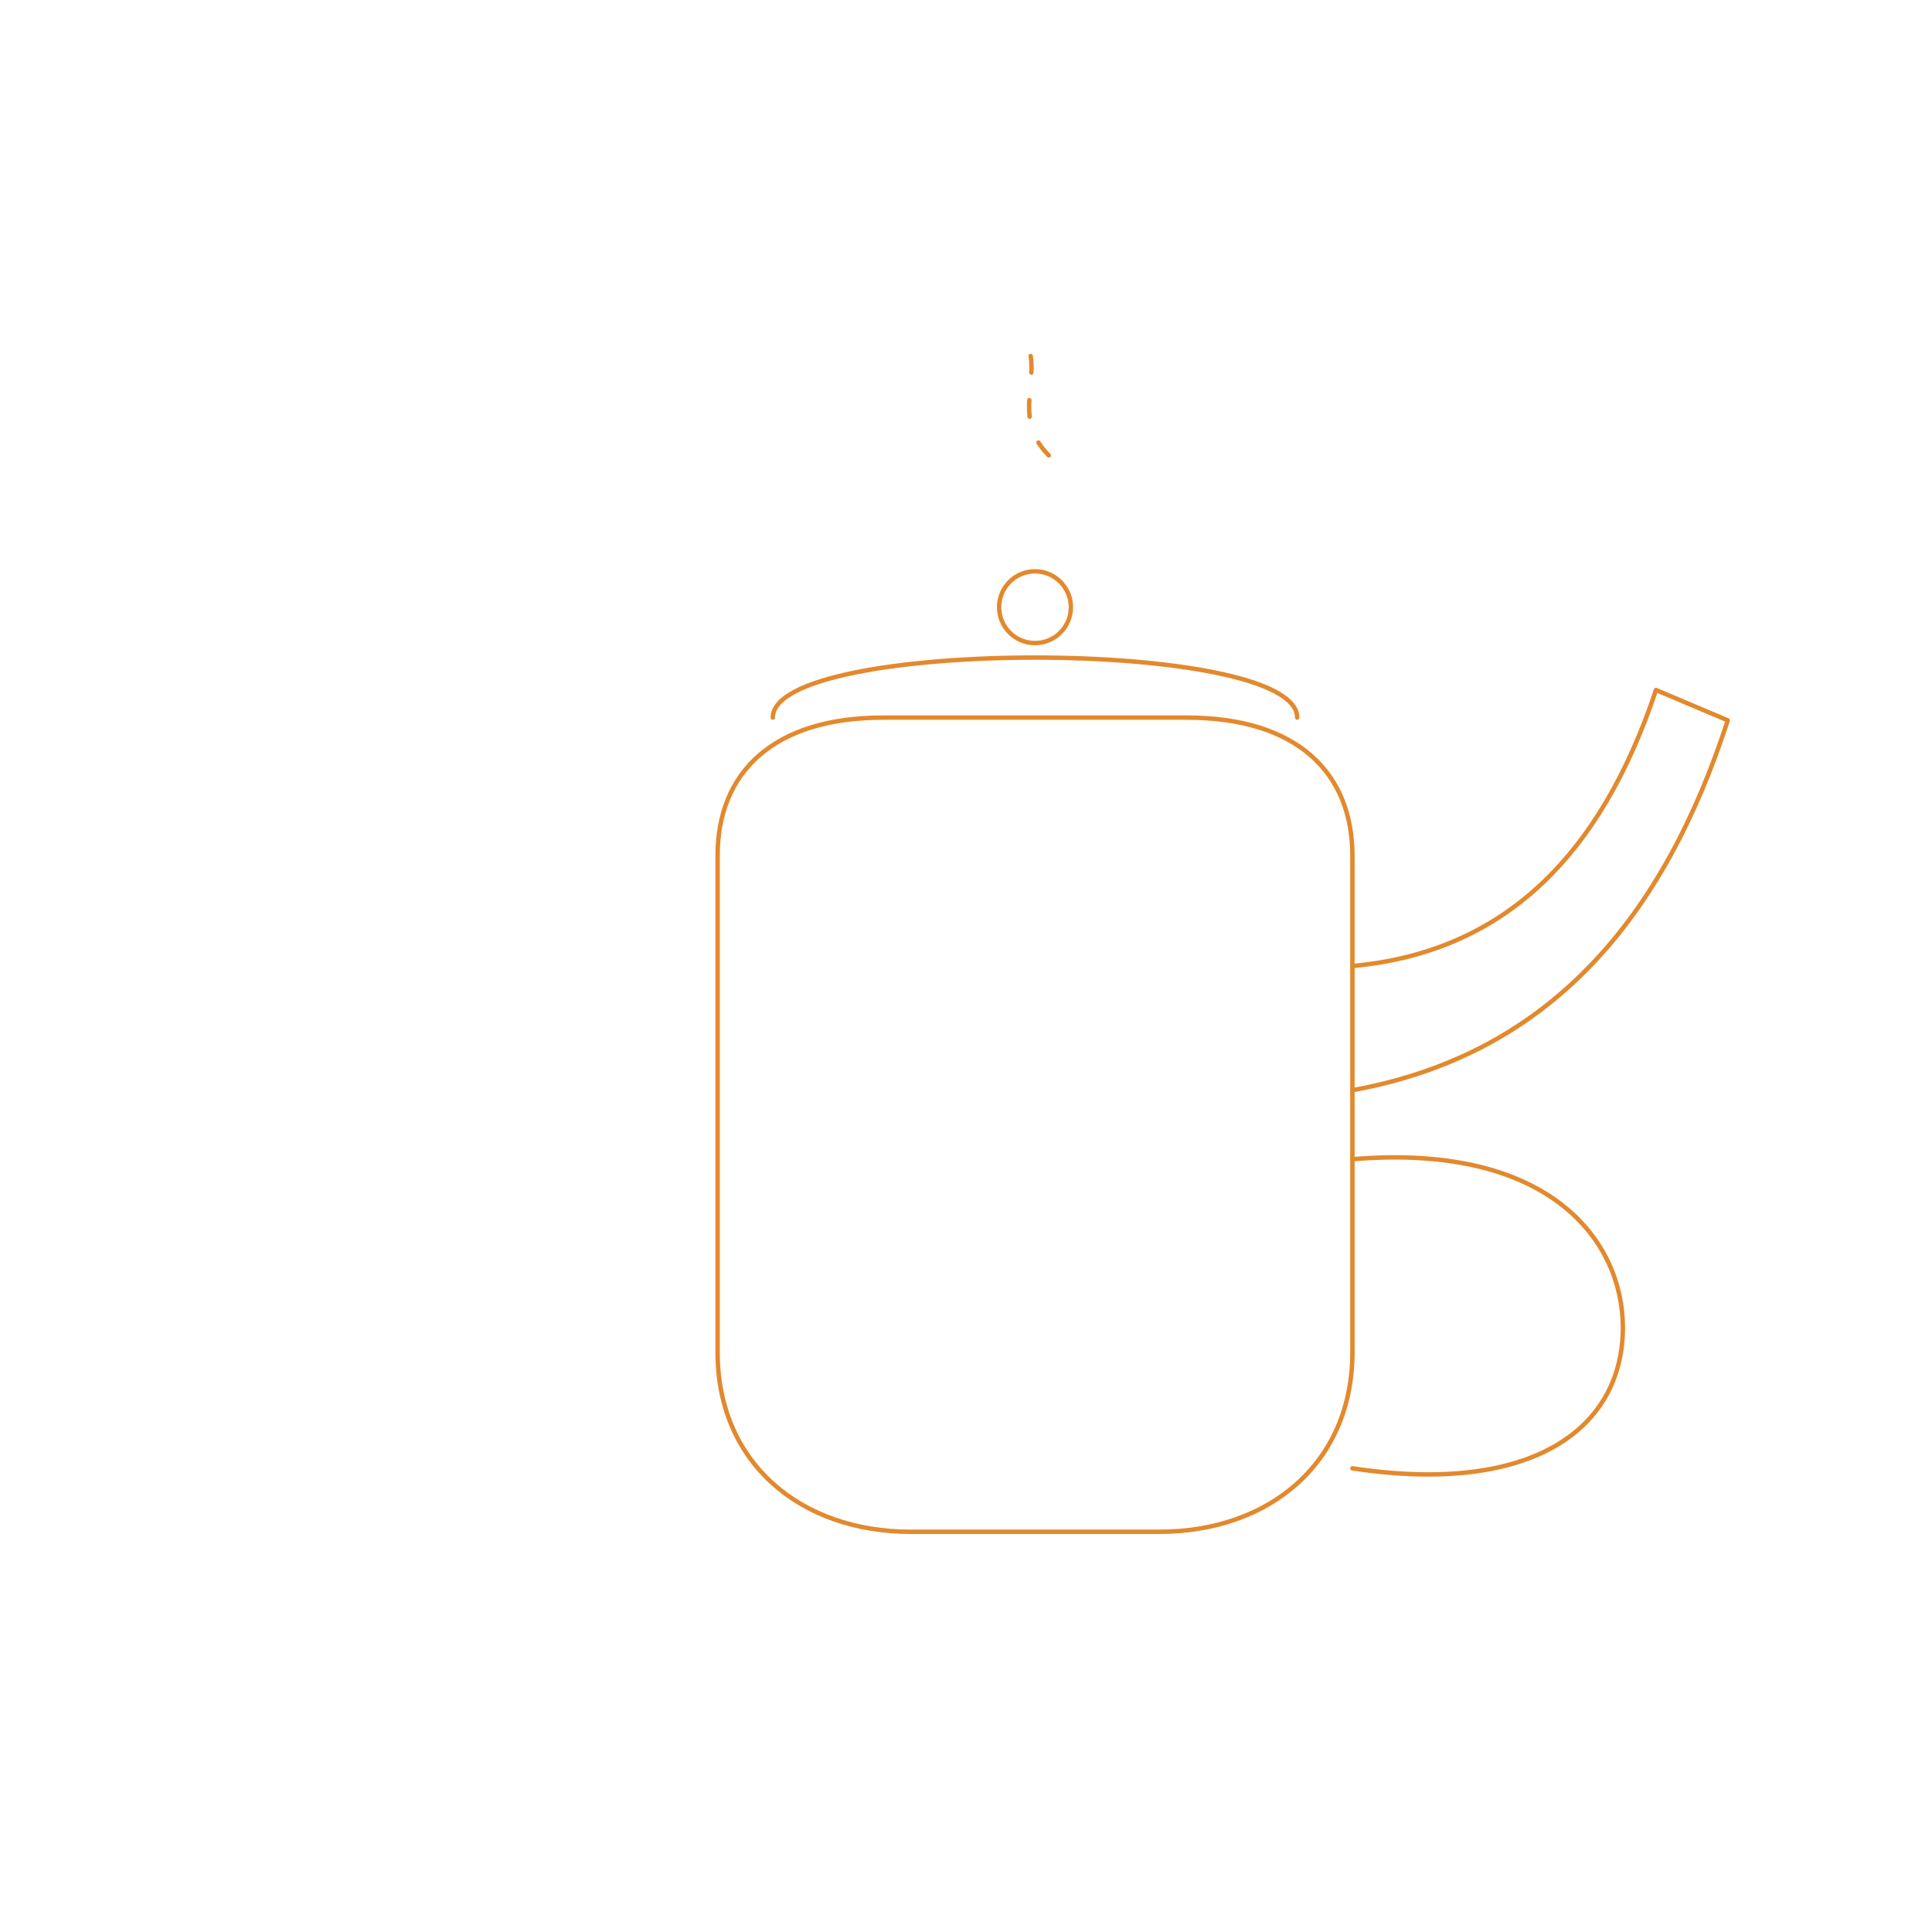
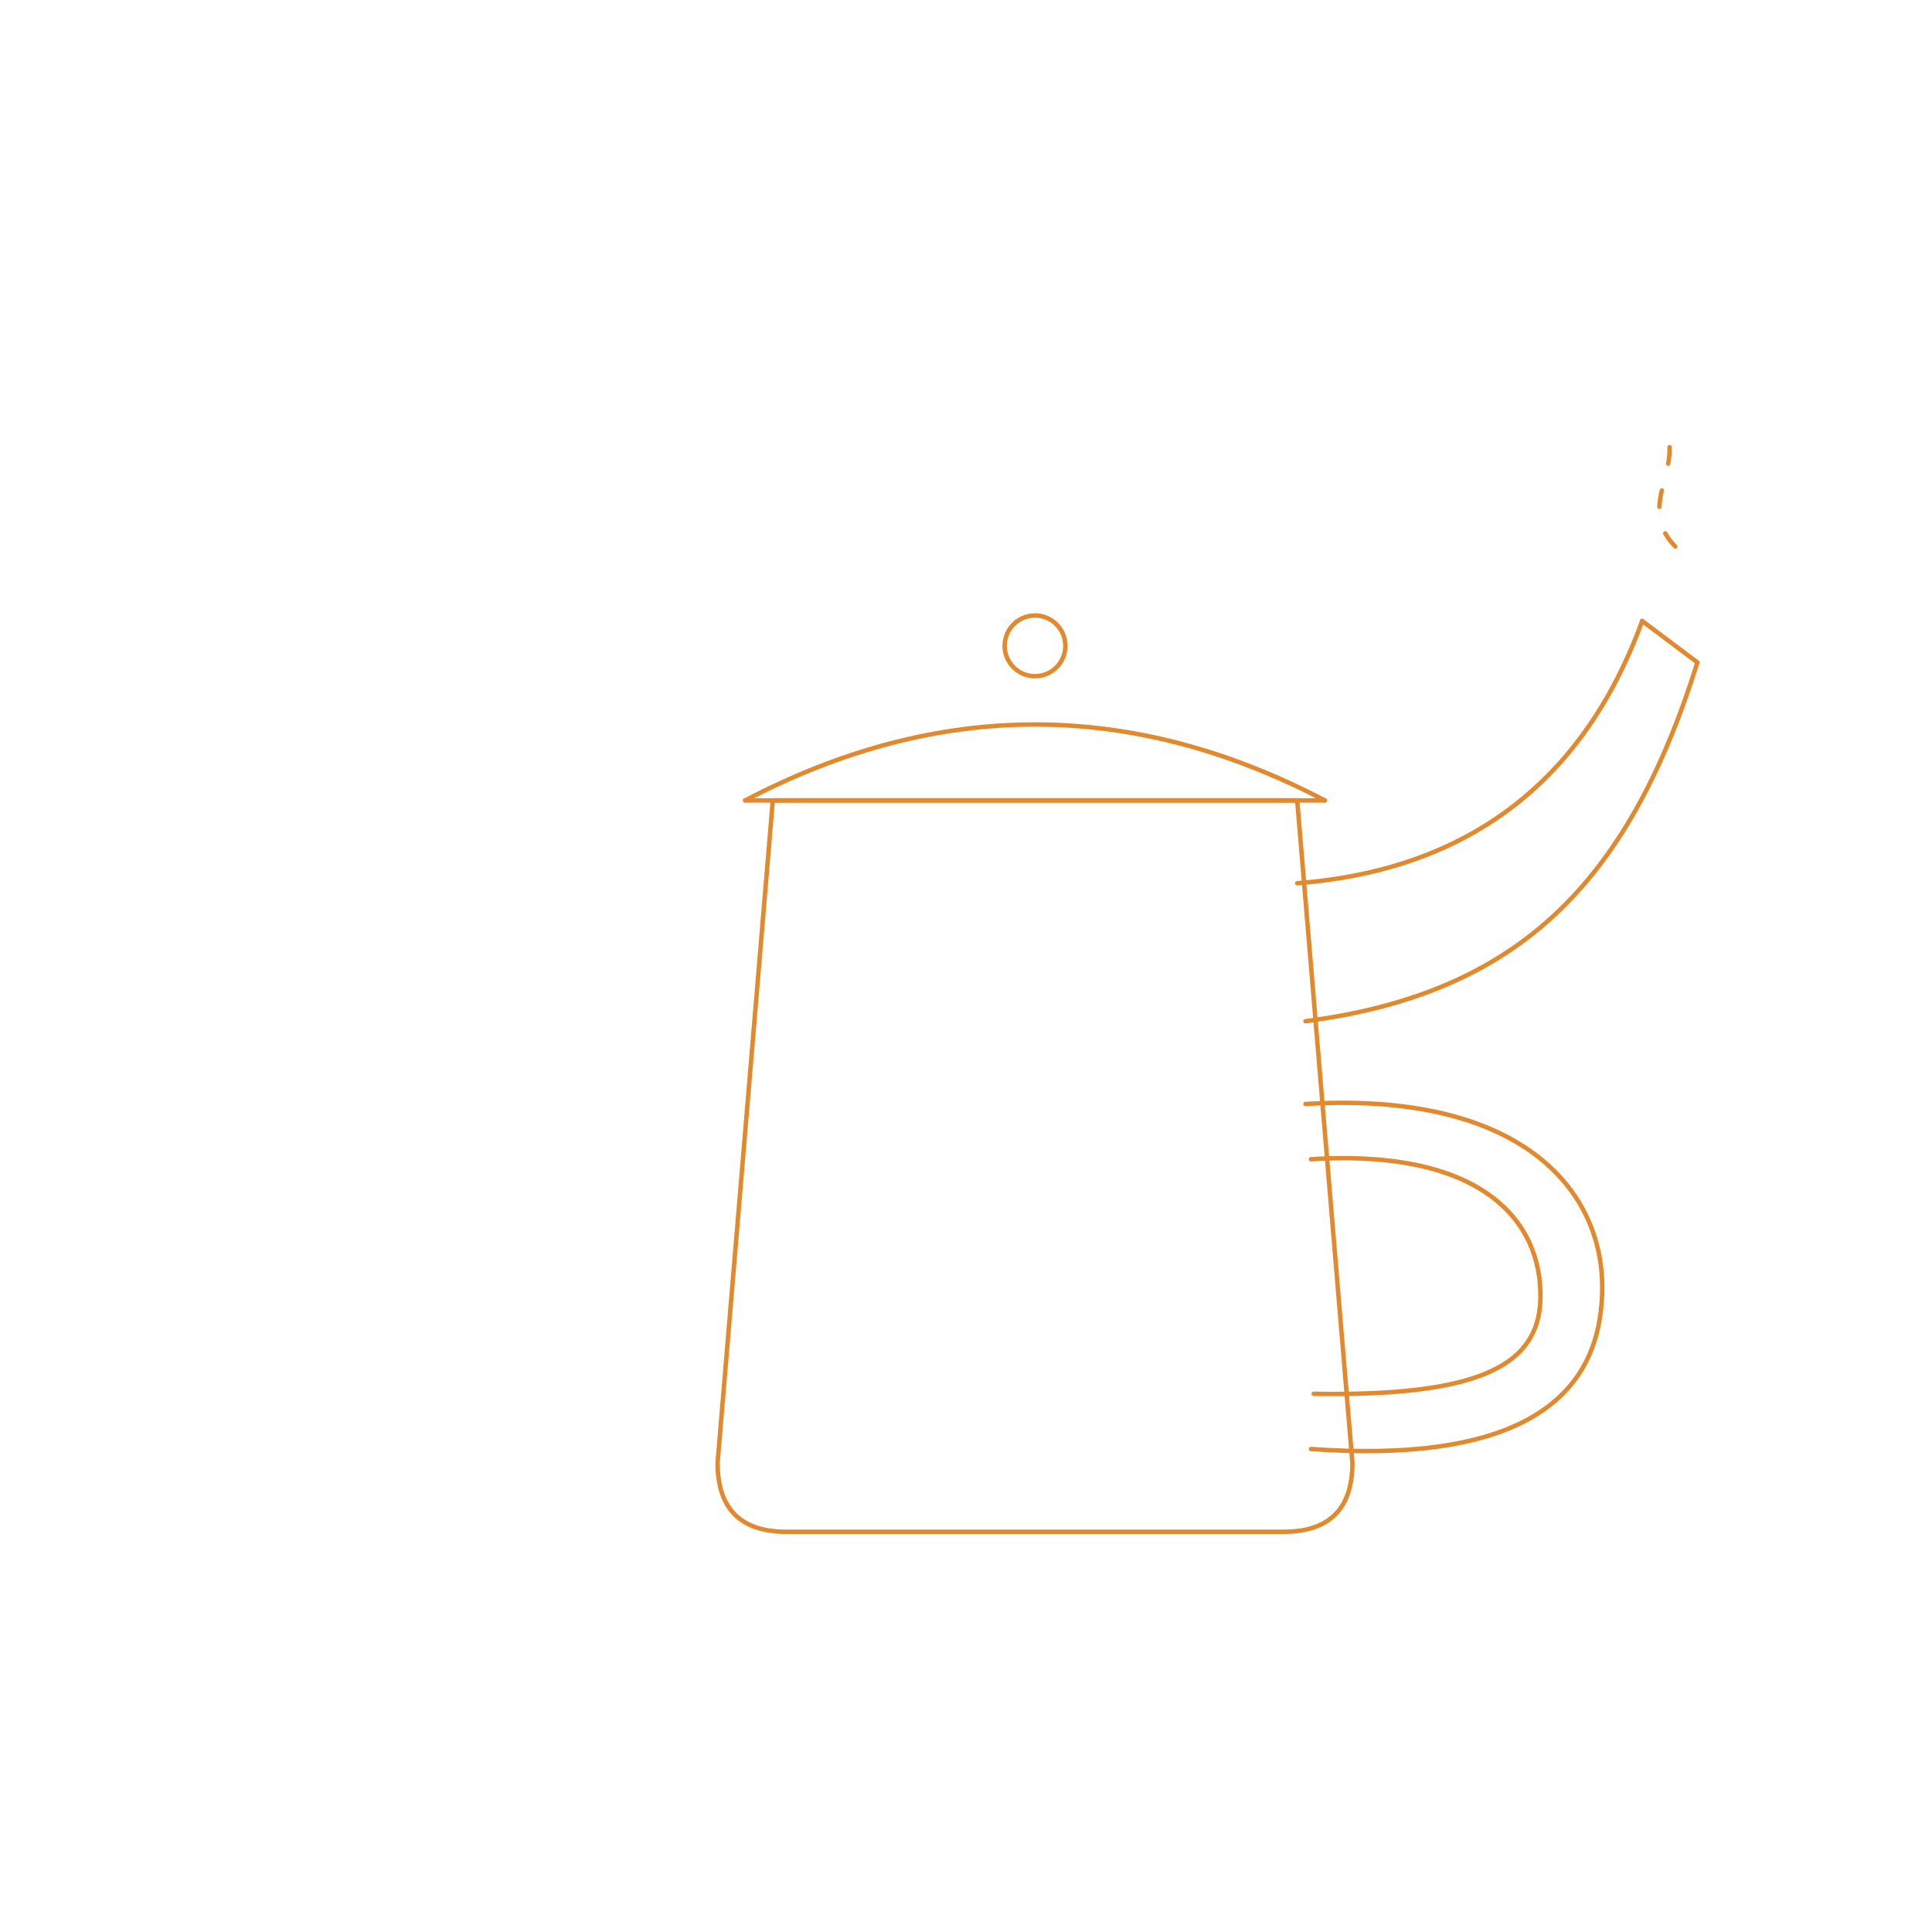
<svg xmlns="http://www.w3.org/2000/svg" viewBox="0 0 1400 1400" width="700" height="700">
  <style>path,line,circle,rect{fill:none;stroke:#E3892D;stroke-width:1.6;stroke-linecap:round;stroke-linejoin:round;vector-effect:non-scaling-stroke}</style>
-   <path d="M 520 620 C 520 560 560 520 640 520 H 860 C 940 520 980 560 980 620 V 980 C 980 1060 920 1110 840 1110 H 660 C 580 1110 520 1060 520 980 Z" />
-   <path d="M 560 520 C 560 462 940 462 940 520" />
-   <circle cx="750" cy="440" r="26" />
-   <path d="M 980 700 C 1090 690 1160 620 1200 500 L 1252 522 C 1206 664 1124 764 980 790" />
-   <path d="M 980 840 C 1124 828 1176 900 1176 962 C 1176 1034 1112 1084 980 1064" />
-   <path d="M 760 330 C 730 300 760 270 740 240" style="stroke-width:1.6;stroke-dasharray:6 10" />
+   <path d="M 560 580 L 520 1060 Q 520 1110 570 1110 H 930 Q 980 1110 980 1060 L 940 580 Z" />
+   <path d="M 540 580 Q 750 470 960 580" />
+   <line x1="540" y1="580" x2="960" y2="580" />
+   <circle cx="750" cy="468" r="22" />
+   <path d="M 940 640 C 1070 630 1150 560 1190 450" />
+   <path d="M 946 740 C 1100 720 1180 640 1230 480" />
+   <line x1="1190" y1="450" x2="1230" y2="480" />
+   <path d="M 946 800 C 1110 790 1170 870 1160 950 C 1152 1020 1090 1060 950 1050" />
+   <path d="M 950 840 C 1080 832 1120 890 1116 946 C 1112 990 1070 1012 952 1010" />
+   <path d="M 1214 396 C 1184 366 1224 336 1204 306" style="stroke-width:1.6;stroke-dasharray:6 10" />
</svg>
